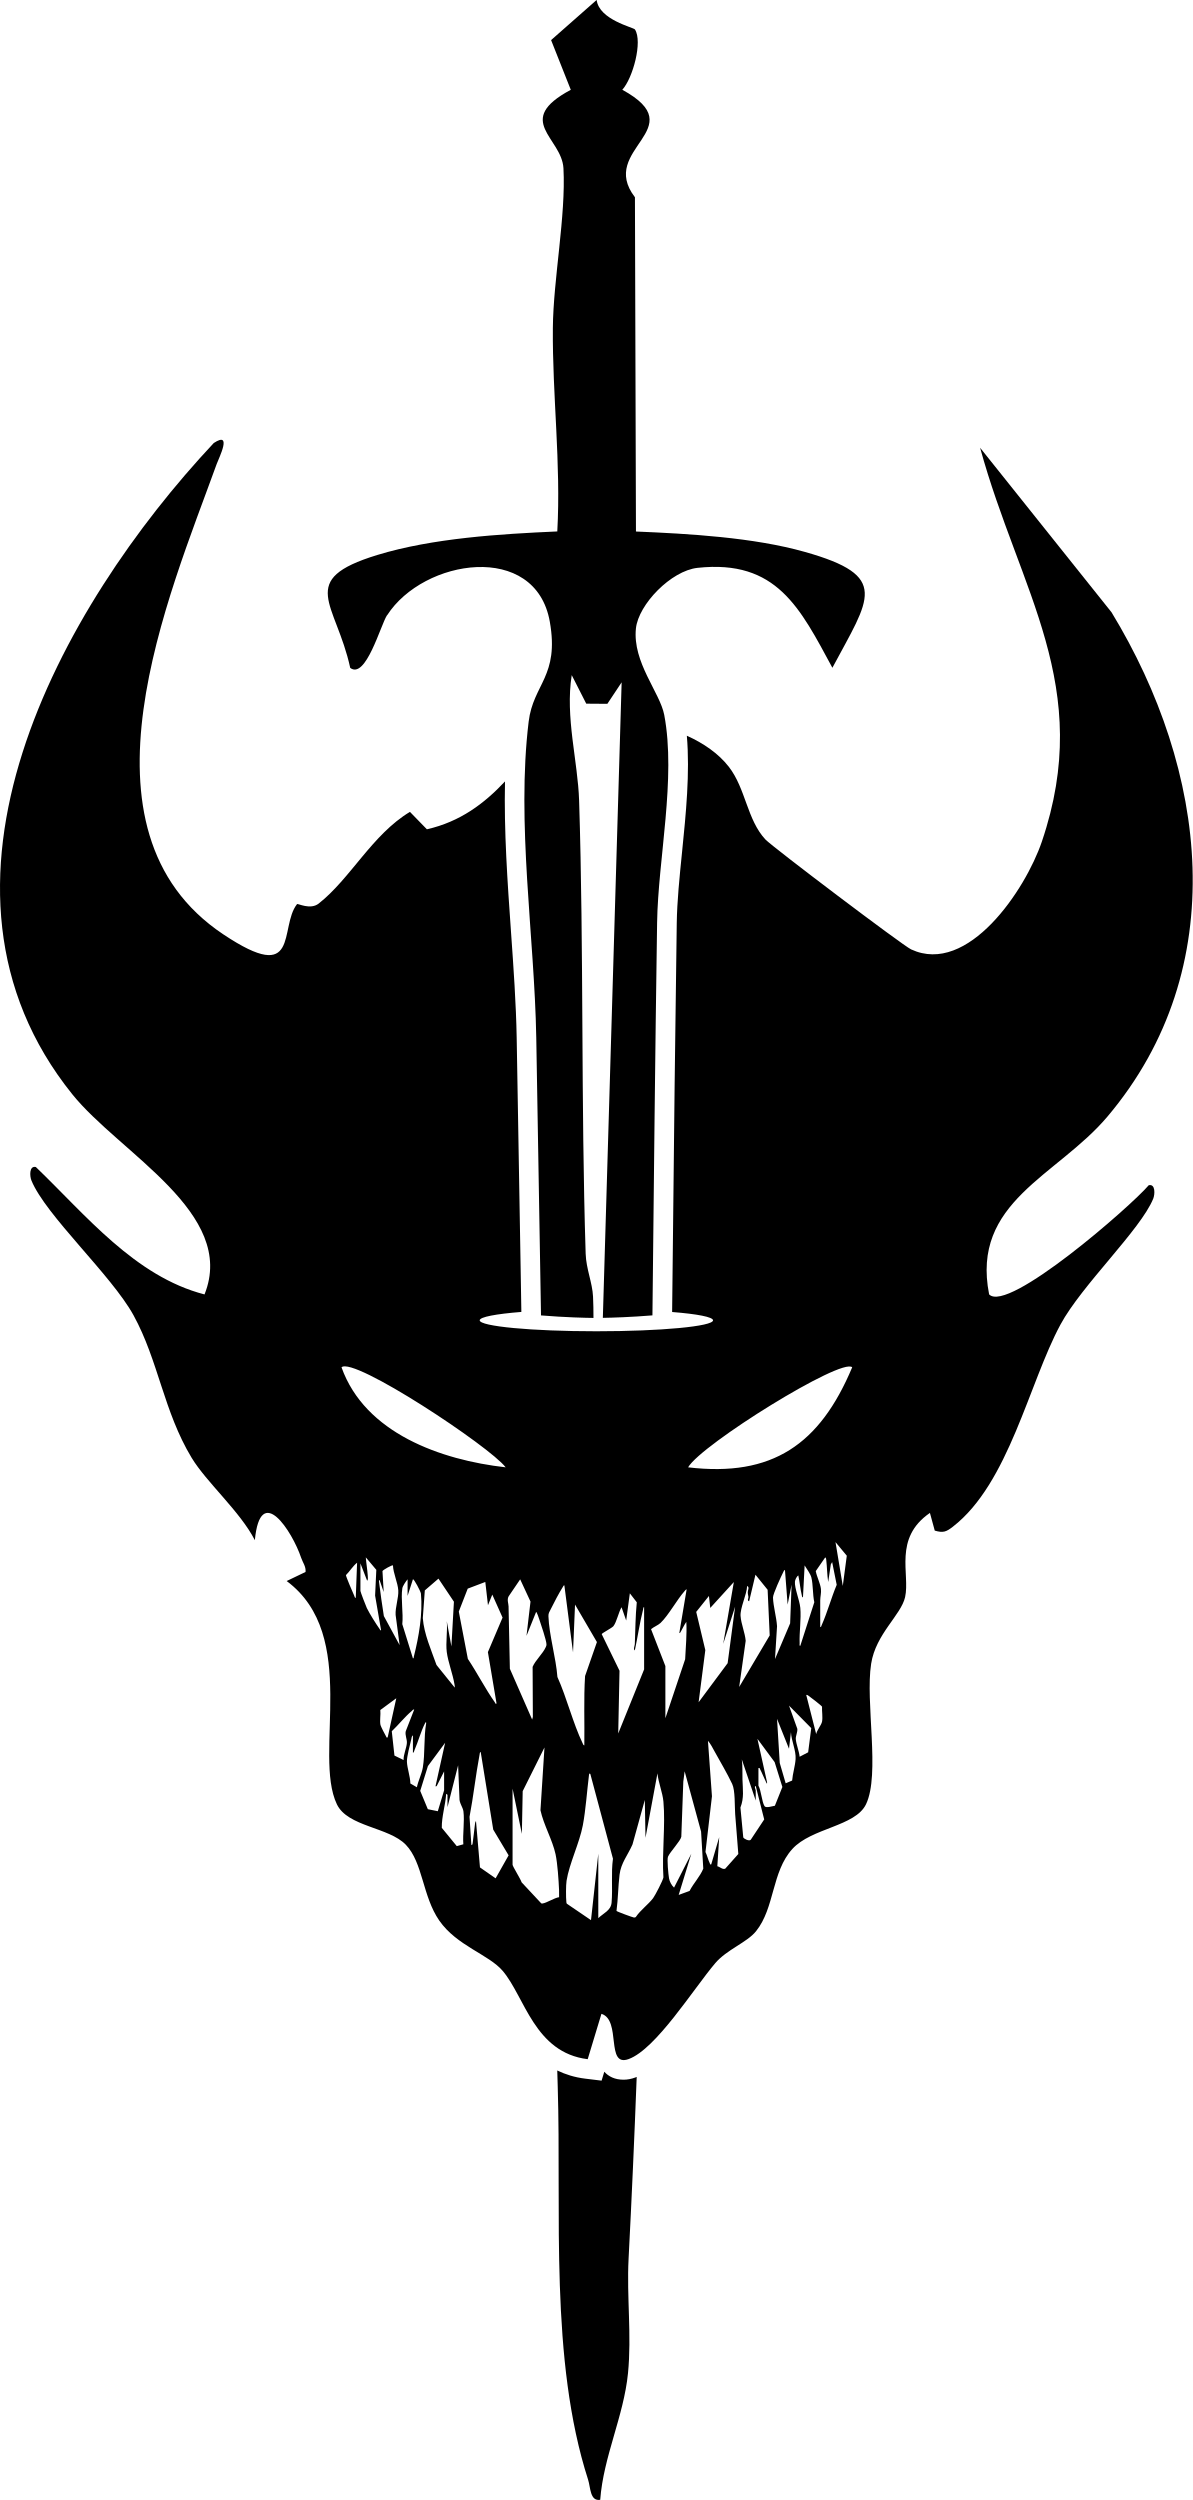
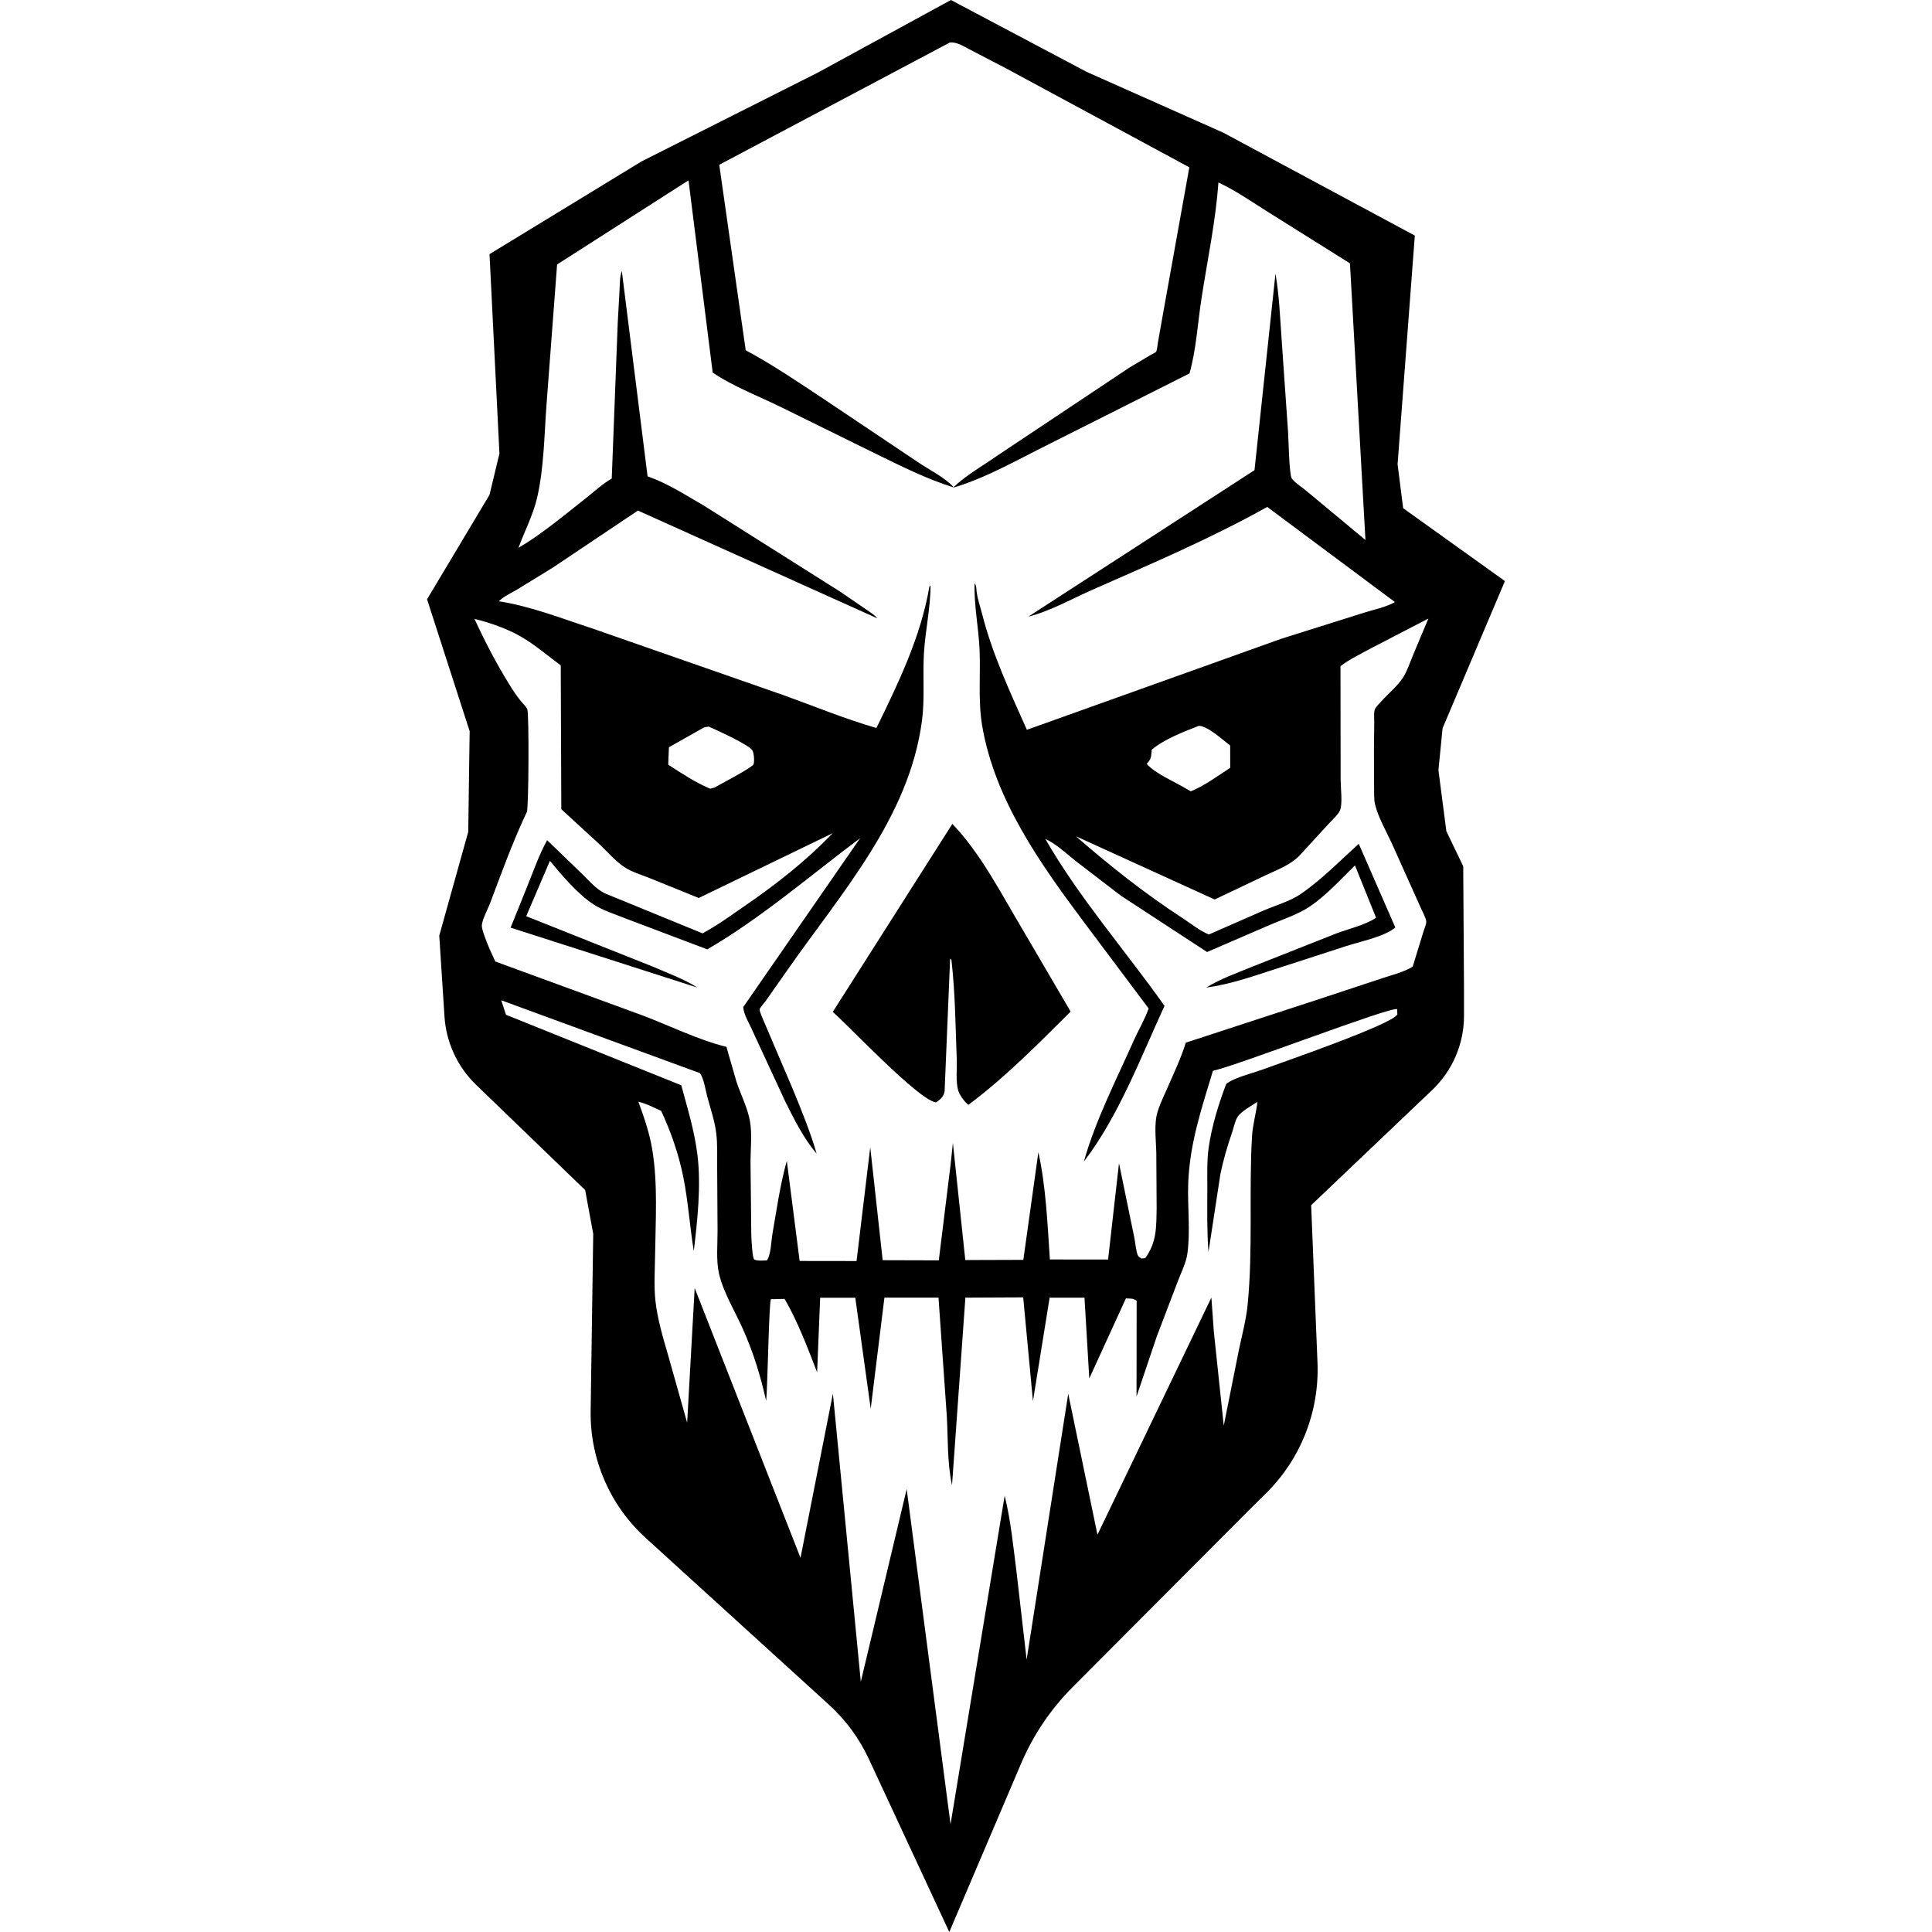
- <svg xmlns="http://www.w3.org/2000/svg" id="Layer_2" data-name="Layer 2" viewBox="0 0 304.01 637.23">
+ <svg xmlns="http://www.w3.org/2000/svg" id="Layer_2" data-name="Layer 2" viewBox="0 0 1850 1850">
+   <defs>
+     <style>
+       .cls-1 {
+         fill: none;
+       }
+     </style>
+   </defs>
  <g id="Layer_1-2" data-name="Layer 1">
    <g>
-       <path d="M162.29,529.39c-.12.05-.24.11-.36.15-1.03.38-2.03.56-2.99.56-2.26,0-3.83-.83-4.91-2.03l-.69,2.27-4.18-.51c-2.71-.33-5.05-1.08-7.12-2.08.04,1.36.07,2.72.12,4.07.98,32.15-2.13,69.56,7.75,100.26.62,1.92.46,5.53,3.08,5.1.81-10.98,6-21.32,7.08-32.26.96-9.65-.35-19.49.15-29.15.8-15.44,1.48-30.91,2.07-46.39Z" />
-       <path d="M292.81,302.1c-4.47,5.27-35.92,32.75-40.69,27.83-4.66-23.6,17.29-30.1,30.15-45.31,32.05-37.94,25.45-88.47,1.05-128.55l-33.5-41.94c10.01,36.54,29.19,60.81,15.73,100.42-4.15,12.22-18.82,34.19-33.32,27.44-2.11-.98-35.41-26.16-37.14-28.02-4.7-5.06-5-12.98-9.33-18.54-2.65-3.39-6.46-6-10.69-7.9.81,9.52-.22,19.78-1.23,29.76-.65,6.41-1.26,12.47-1.34,17.96-.41,27.61-.71,55.74-1,82.95-.06,5.4-.12,10.81-.18,16.22,6.38.51,10.43,1.27,10.43,2.12,0,1.54-13.31,2.79-29.74,2.79s-29.74-1.25-29.74-2.79c0-.86,4.13-1.62,10.62-2.14-.06-3.83-.13-7.68-.19-11.49-.33-19.44-.65-38.9-1-58.35-.16-8.76-.79-17.71-1.46-27.18-.89-12.62-1.8-25.55-1.52-38.2-5.28,5.64-11.42,10.27-19.91,12.2l-4.32-4.44c-9.62,5.78-15.19,17.05-23.27,23.38-2.13,1.67-5.33-.1-5.51.13-4.68,5.97.98,20.91-18.79,7.71-39.88-26.61-13.81-86.31-1.7-119.86.57-1.57,4.11-8.55-.73-5.38C15.19,154.86-24.15,225.97,18.42,278.91c12.13,15.08,42.03,30.27,33.71,51.03-17.75-4.59-30.27-20.25-43-32.48-1.73-.37-1.56,2.36-1.12,3.43,3.62,8.88,20.41,24.13,26.03,34.37,6.33,11.54,7.67,24.49,14.79,36.29,3.79,6.28,12.38,13.71,16.13,21.03,1.41-14.89,9.54-2.25,11.81,4.51.4,1.19,1.26,2.22,1.11,3.59l-4.81,2.31c18.74,13.94,6.65,44.05,12.8,56.91,2.75,5.75,13.22,5.79,17.57,10.31,4.37,4.53,4.24,13.14,8.53,19.33,4.47,6.44,12.61,8.63,16.18,12.84,5.64,6.66,8.09,20.82,21.65,22.49l3.5-11.56c5.15,1.59.99,13.7,6.94,11.53,6.96-2.54,16.51-17.88,22.05-24.42,2.97-3.51,8.11-5.29,10.42-8.17,4.8-5.98,3.95-15.11,9.24-20.95,4.89-5.4,16.07-5.74,18.79-11.41,3.66-7.65-.23-26.03,1.31-35.83,1.19-7.6,7.62-12.39,8.65-16.96,1.32-5.89-3.07-15.01,6.33-21.47l1.23,4.51c2.17.63,2.92.32,4.61-.99,14.29-11.07,19.39-36.61,27.43-51.52,5.42-10.06,20.4-24.14,23.65-32.1.43-1.07.61-3.8-1.12-3.43ZM156.37,414.47c.81-1.04,1.31-3.57,2.06-4.8l1.18,3.39.93-6.94,1.77,2.29c-.35,3.54-.36,7.11-.5,10.66-.02.42-.45,1.32,0,1.61.75-3.48,1.24-7.05,2.12-10.5.05-.19-.01-.55.25-.51v15.84l-6.6,16.34.33-15.99-4.54-9.33c.02-.25,2.62-1.57,3-2.05ZM140.38,410.17c.83-1.69,2.11-4.13,3.1-5.7.09-.15.16-.38.37-.39l2.21,17.1.51-12.19,5.58,9.56-3.02,8.66c-.37,5.88-.1,11.79-.19,17.68-.25-.04-.33-.31-.42-.51-2.51-5.23-4.03-11.58-6.44-16.93-.37-4.94-2.12-10.65-2.29-15.51-.03-.75.28-1.14.59-1.77ZM87.05,348.52c2.97-2.88,37.86,20.23,41.84,25.49-16.51-1.87-35.84-8.68-41.84-25.49ZM113.88,421.1c.32,2.51,1.53,5.58,1.96,8.21.05.29.11.56.07.85l-4.65-5.77c-1.34-3.8-3.19-7.91-3.49-11.94l.51-7.07,3.48-3,3.94,5.88-.64,11.4-1.18-6.43c.23,2.47-.31,5.47,0,7.88ZM102.55,404.85c.09-.61.93-1.81,1.34-2.3v4.23l1.36-4.23c.25-.19,1.99,3.13,2.04,3.63.49,5.17-.53,11.01-1.79,16.01-.05.19,0,.55-.25.51l-2.71-8.72c.3-2.79-.41-6.45.01-9.14ZM97.48,400.47c.1-.3,2.5-1.64,2.68-1.47.08,2.04,1.23,4.4,1.36,6.36.12,1.89-.8,4.31-.68,6.27l1.02,7.7-4.02-7.41c-.46-2.91-.88-5.84-1.23-8.76-.02-.14-.06-.61.17-.33l1.02,2.96-.31-5.31ZM90.68,407.3c-.29-.04-.29-.34-.38-.54-.29-.61-2.17-5-2.12-5.28,1.01-1,1.73-2.28,2.84-3.16l-.34,8.98ZM93.53,409.95c-.22-.45-1.66-4.2-1.66-4.43v-7.03l1.7,4.4c.31-.12.18-.99.17-1.27-.1-1.55-.39-3.11-.5-4.66l2.68,3.18-.31,6.56,1.52,8.81c-.11.23-.33-.22-.38-.3-.93-1.33-2.51-3.83-3.21-5.26ZM98.43,442.64c-.25-.38-1.37-2.6-1.45-2.95-.23-1.12.09-2.65-.04-3.82l4.07-3-2.2,9.99c-.4.08-.27-.05-.38-.22ZM102.87,448.62l-2.33-1.14-.68-6.2c1.7-1.61,3.35-3.71,5.13-5.2.19-.16.28-.41.59-.34l-2.16,5.54c-.23.98.36,2.03.29,2.99-.09,1.31-.89,2.95-.84,4.34ZM104.6,454.6c-.03-1.79-.81-3.84-.88-5.56-.05-1.2.78-4.35,1.1-5.67.07-.27.11-.93.43-1.01v4.4c.25,0,.32-.48.41-.69.93-2.13,1.65-4.83,2.67-6.81.11-.21.29-.55.3-.04-.64,3.6-.26,7.78-.86,11.33-.27,1.58-1.18,3.4-1.51,5.01l-1.66-.96ZM111.59,461.66l-2.54-.51-1.94-4.67,1.96-6.32,4.39-5.94-2.46,11.1.3-.04,1.9-3.77v4.83l-1.61,5.34ZM118.09,470.1l-1.66.46-3.82-4.66c-.05-2.87.93-5.76,1.11-8.65.11-.01.34.23.34.25v3.13l2.71-10.67.34,8.38c-.07,1.22.89,2.32,1.02,3.39.31,2.55-.22,5.75-.03,8.36ZM116.95,410.76l2.27-5.83,4.48-1.7.68,5.93,1.1-2.71,2.62,5.86-3.74,8.8,2.21,13.12c-.43.1-.3-.12-.44-.32-2.46-3.49-4.5-7.51-6.88-11.08l-2.31-12.07ZM126.33,478.77l-3.99-2.78-1.01-11.78c-.24.1-.27.86-.31,1.12-.21,1.45-.3,2.94-.53,4.38-.04.25,0,.52-.34.59l-.47-7.2c1-5.26,1.57-10.61,2.56-15.87.04-.19.03-.67.29-.64l3.19,19.76,3.92,6.56-3.31,5.86ZM129.64,409.58c-.02-.85-.47-1.83.01-2.69l2.94-4.33,2.63,5.67-1.02,8.73,2.45-6.09c.19,0,.71,1.6.81,1.9.41,1.22,1.8,5.3,1.83,6.32.01.37-.07.51-.21.81-.68,1.56-2.63,3.3-3.32,4.97l.06,12.76-.18.67-5.68-12.95-.33-15.76ZM138.31,485.18c-.14.02-.26.04-.37-.05l-4.99-5.35c-.2-.76-2.3-4.05-2.3-4.48v-19.39l2.37,11.52.21-10.88,5.55-11.13-1.02,16c.8,3.71,3.07,7.59,3.85,11.22.5,2.35.78,6.61.89,9.1.03.61-.02,1.23.01,1.84-1.22.17-3.14,1.45-4.2,1.6ZM155.89,484.95c-.17,2.03-2.06,2.68-3.39,3.97v-16.43l-1.86,16.94-6.1-4.15c-.17-.13-.16-.31-.18-.5-.13-1.09-.12-4.32.05-5.39.69-4.38,3.29-9.6,4.15-14.14.76-4.05,1.05-8.69,1.57-12.83.03-.23.11-.53.34-.25l5.77,21.6c-.51,3.61-.04,7.58-.35,11.18ZM169.1,478.52c-.09.73-2.11,4.62-2.64,5.32-1.22,1.6-3.23,3.05-4.38,4.77-.14.15-.31.16-.5.15-.24-.01-4.3-1.49-4.44-1.68.41-3.05.41-6.18.78-9.24.35-2.99,2.13-5.01,3.3-7.71l3.14-11.34.17,9.65,3.05-16.43c.22,2.35,1.32,4.9,1.52,7.2.55,6.15-.41,13.08,0,19.31ZM165.95,415.26c.65-.56,1.82-1.02,2.41-1.58,2.08-1.99,4.12-5.85,6.16-8.15.14-.16.29-.38.5-.43l-1.86,11.09c.12.24.33-.22.37-.3.48-.82.86-1.71,1.41-2.49.17,3.16-.15,6.36-.3,9.53l-5.04,15.03v-13.29l-3.65-9.4ZM175.78,481.98l-2.79,1.02,3.22-10.5-4.4,8.64c-.62-.55-1.14-1.55-1.28-2.36-.17-.96-.55-4.83-.26-5.53.54-1.26,3.19-3.99,3.39-5.08l.51-14.06.34-2.62,4.19,15.37.56,9.44c-.81,2.02-2.48,3.7-3.48,5.66ZM187.38,409.5l-1.91,14.43-7.4,9.96,1.71-13.29-2.32-9.74,3.24-4.06.34,3.05,6.01-6.6-2.71,15.75,3.04-9.48ZM184.84,476.31c-.64.3-1.36-.48-2-.62l.48-7.42-2.03,6.94c-.44.08-.26-.06-.35-.24-.45-.88-.68-2.01-1.12-2.91l1.65-14.2-1.02-14.15c.69.8,1.21,1.84,1.72,2.77,1.45,2.62,3.2,5.57,4.46,8.24.79,1.66.61,5.67.76,7.71.25,3.38.56,6.76.8,10.14l-3.34,3.75ZM188.76,411.93c-.13-2.11,1.57-5.43,1.68-7.68.67.31.15,1.08.16,1.61,0,.48.14.82.17,1.21.03.38-.41.88.18,1.08l1.61-6.77,3.1,3.84.53,11.64-7.78,13.14,1.66-11.77c-.16-1.99-1.18-4.37-1.3-6.29ZM191.36,468.94c-.38.44-1.8-.24-1.91-.62l-.72-7.59c.97-2.52.59-4.58.52-7.12-.05-1.73.06-3.44-.17-5.16l3.55,10.5c-.04-.87.05-1.76,0-2.62,0-.16-.48-1,0-1.1l2.16,8.53-3.43,5.18ZM197.51,460.27c-.64.09-2.28.68-2.64.1-.7-1.15-.83-3.91-1.55-5.22v-4.49c.39-.07.27.02.38.22.56,1.04,1.05,2.37,1.61,3.47.2.39.21.38.21-.04l-2.46-11.1,4.39,5.94,1.97,6.34-1.91,4.78ZM197.03,407.2c-.03-.88,2.09-5.44,2.63-6.51.1-.2.16-.47.42-.51l.68,8.81,1.01-5.08-.37,9.87-3.86,9.1.52-8.38c-.15-2.34-.95-5-1.03-7.29ZM201.92,453.84l-1.66.71-1.51-5.18-.69-11.25,3.05,7.62.5-4.23c.1,2.22,1.32,4.68,1.18,6.86-.11,1.75-.74,3.7-.88,5.47ZM205.99,446.65l-2.17,1.13c-.12-1.38-.9-3.22-.98-4.53-.05-.76.49-1.79.39-2.59l-2.12-5.92,5.67,5.74-.79,6.18ZM203.98,409.76c-.17-1.86-1.48-4.94-1.36-6.6.03-.48.45-1.34.86-1.61.37,1.66.5,3.47.9,5.12.04.17.05.51.29.47l.42-8.13c.48.78,1.5,2.19,1.71,3.03.48,1.91.32,4.38.76,6.36l-3.57,11.1c-.29.04-.16-.39-.17-.59-.11-2.96.43-6.15.17-9.14ZM209.53,438.84c-.19.91-1.31,2.16-1.49,3.17l-2.54-9.99c.28-.05.46.13.66.27.42.28,3.3,2.51,3.37,2.73-.06,1.15.22,2.73,0,3.82ZM209.45,414.2c-.09.21-.09.5-.38.55.03-2.29-.04-4.58,0-6.87.01-.92.29-1.84.18-2.87-.16-1.42-1.06-3.11-1.32-4.55l2.41-3.49c.23.15.23.34.26.59.22,1.88.21,3.81.5,5.68l.67-4.49.34-.59,1.16,5.8c-1.39,3.31-2.37,6.99-3.82,10.25ZM214.82,404.25l-1.86-11.18,2.88,3.47-1.02,7.7ZM175.39,374.01c3.4-5.84,39.16-28.06,41.83-25.5-8.27,19.7-20.36,28.04-41.83,25.5Z" />
-       <path d="M98.68,156.82c9.26-14.42,37.83-18.86,41.46,1.64,2.47,13.97-4.22,15.85-5.39,25.48-3.15,25.94,1.48,54.66,1.94,80.54.42,23.62.81,47.22,1.21,70.81,6.26.51,11.51.62,13.37.64,0-1.81-.02-3.63-.11-5.44-.17-3.56-1.75-7.03-1.88-10.93-1.22-38.49-.45-77.02-1.67-115.51-.32-10.05-3.58-21.23-1.88-31.97l3.7,7.28,5.38.04,3.64-5.48-4.79,161.99c2.4-.04,7.15-.18,12.64-.63.36-33.41.69-66.79,1.19-100.1.24-16.19,4.88-36.79,1.82-52.95-1.08-5.7-8.12-13.41-7.22-22.04.64-6.13,8.97-14.72,15.71-15.45,20.18-2.18,26.14,10.25,34.37,25.47,9.51-17.84,14.82-23.37-7.01-29.53-13.16-3.72-29.71-4.64-43.06-5.2l-.26-85.2c-9.57-12.42,15.05-17.39-3.22-27.4,2.7-2.98,5.22-12.28,3.22-15.37-.35-.54-9.11-2.43-9.76-7.52l-11.61,10.23,5.02,12.67c-14.66,7.85-2.29,12.17-1.87,20,.65,12.08-2.6,28.35-2.7,40.69-.15,17.18,2.09,34.59,1.13,51.88-14.44.64-31.79,1.69-45.91,6.01-20.7,6.34-10.49,12.1-6.87,28.77,3.96,3.02,7.73-10.87,9.38-13.43Z" />
+       <g>
+         <path d="M1384.95,795.82l-7.57-58.37,3.97-40.1,59.7-140.94-97.44-69.78-5.34-42.05,16.49-219-183.36-98.52-131.02-58.3L910.58,0l-127.63,69.61-168.45,84.85-145.76,88.89,9.5,190.89-9.5,39.58-59.81,100.03,40.8,126.33-.64,43.73-.71,52.57-27.76,99.45,5,77.43c1.6,24.84,12.42,48.19,30.34,65.48l104.36,100.7,7.73,41.98-2.47,169.63c-.67,46.15,18.49,90.37,52.63,121.44l175.66,159.86c15.99,14.55,28.91,32.14,38.03,51.74l77.1,165.83,68.75-161.34c11.64-27.3,28.38-52.14,49.33-73.16l168.97-169.52,16.31-16.14c33.22-32.87,51.08-78.2,49.21-124.9l-6.06-150.89,115.95-110.39c19.41-18.48,30.4-44.12,30.4-70.92v-26.63l-.74-116.63-16.18-33.65ZM1207.81,1024.54c-9.27,3.41-26.37,7.37-33.71,13.52-7.32,19.45-13.81,40.32-16.73,60.95-1.84,12.99-1.23,26.85-1.28,39.96-.07,19.95-.41,39.97,1.1,59.87l11.37-74.35c2.77-13.69,6.64-26.72,11.17-39.91,1.47-4.29,2.84-11.11,5.16-14.87,3.32-5.39,13.84-11.12,19.12-14.63-1.16,11.14-4.48,21.7-5.14,33.12-3.09,53.35,1.04,107.5-4.16,160.86-1.4,14.38-5.28,28.87-8.29,43.03l-14.61,73.11-9.51-90.31-2.33-32.38-109.09,227.05-27.99-134.95-39.83,254.63-9.78-84.88c-3.09-24.09-5.41-48.56-11.26-72.14l-51.82,314.61-42-320.95-43.93,184.5-26.72-275.86-31.02,157.18-101.34-258.33-7.2,128.92-17.99-63.69c-4.94-17.21-10.57-35.61-12.44-53.48-1.47-14.15-.47-29.04-.28-43.26.44-33.38,2.76-68.29-2.75-101.34-2.63-15.78-7.75-30.54-13.23-45.51,7.39,1.57,14.82,5.64,21.76,8.66,9.41,20.11,16.84,41.53,21.22,63.32,4.69,23.34,6.22,47.49,10.07,71.04,3.48-29.29,7.06-62.18,3.57-91.51-2.75-23.13-9.52-44.9-15.56-67.31l-167.88-67.53-4.49-13.85h0s0,0,0,0h0s190.28,69.76,190.28,69.76c3.84,5.57,5.24,15.94,7.01,22.62,3.01,11.32,7.06,23.02,8.53,34.65,1.36,10.79.81,22.41.92,33.32l.37,60.14c.06,13.03-1.48,28.45,1.35,41.08,3.98,17.75,15.7,36.9,23.14,53.7,10.1,22.8,16.53,44.07,22.04,68.28,1.4-12.09,2.64-94.4,4.59-97.31l13.09-.29c12.58,21.57,22.1,47.02,31.14,70.31l2.89-71.42h33.65s14.76,106.3,14.76,106.3l13.13-106.4h51.79s7.92,112.94,7.92,112.94c1.3,22.3.3,44.75,5.02,66.71l12.8-179.65,55.36-.27,9.34,99.35,15.97-99.04h33.37s4.6,77.33,4.6,77.33l35.06-76.64c4.25.21,6.72-.23,10.3,2.18l-.12,91.78,19.3-57.28,20.32-53.3c3-7.84,7.78-17.44,8.99-25.72,3.17-21.65.06-46.14.9-68.2,1.44-37.88,12.77-71.44,23.66-107.39,23.93-5.22,169.27-61.39,176.37-59.08l.22,5.09c-5.3,9.82-111.95,46.45-130.23,53.17ZM1315.94,691.14l-.31,26.36.14,35.87c.11,5.4-.29,11.82.97,17.03,2.9,12,10.33,25.03,15.63,36.33l27.55,61.35c1.44,3.5,5.6,10.84,5.83,14.39.13,2.17-2.06,7.31-2.7,9.53l-10.31,33.61c-8.25,5.22-19.98,8.01-29.31,11.16l-57.97,19.17-129.97,42.48c-4.98,15.86-12.22,30.84-18.83,46.05-3.54,8.15-8.32,17.44-9.59,26.27-1.5,10.4-.15,22.29.16,32.83l.32,53.51c-.35,18.37.15,32.16-10.9,47.69l-3.64.35c-1.07-.86-2.44-1.43-3.2-2.56-1.77-2.64-2.83-13.56-3.61-17.35l-14.7-71.37-10.44,92.21-55.76-.03c-2.21-33.41-3.75-70.04-11-102.66l-14.41,103.03-55.57.17-11.87-112.15-2.17,20.53-11.33,91.92-53.74-.15-11.9-108.12-13.11,108.93-54.49-.07-12.29-95.83c-6.27,22.06-9.82,47.17-13.77,69.91-1.2,6.93-1.4,20.27-5.42,25.39-3.66.05-8.47.69-11.86-.78-2.04-.88-2.78-19.75-2.96-22.89l-.76-71.76c.13-12.19,1.58-25.86-.52-37.89-2.21-12.62-8.68-25.25-12.81-37.43l-9.75-33.78c-27.08-6.65-53.97-20.09-80.11-30l-141.19-51.71-5.58-12.23c-1.87-4.81-7.79-18.24-7.27-22.77.7-6.13,5.79-15.24,8.06-21.29,10.44-27.78,20.66-55.92,33.13-82.87l1.9-4.1c1.8-4.66,2.13-92.69.48-98.1-.65-2.12-4.86-6.28-6.25-7.99-4.13-5.08-7.68-10.52-11.13-16.09-12.31-19.86-23.52-41.34-33.22-62.59,14.88,3.55,31.58,9.48,44.85,17.18,13.08,7.6,25.51,18.29,37.71,27.31l.54,137.73,36.82,33.79c7.37,7.01,14.88,15.72,23.3,21.46,7.15,4.87,16.94,7.62,25.01,10.92l46.49,18.83,128.22-62.03c-25.66,26.73-54.26,49.08-84.71,70-13.1,9-25.86,18.39-39.92,25.89l-90.09-36.9c-10.58-3.74-17.24-12.29-25.13-19.93l-33.57-32.36c-7.6,13.81-13.08,29.3-18.93,43.93l-16.04,39.79,178.92,57.42c-12.82-8.19-28.1-13.7-42.05-19.8l-121.93-48.57,22.69-52.98c11.43,13.8,26.87,32.05,41.93,41.79,8.94,5.78,20.64,9.37,30.55,13.38l78.25,29.57c52.35-30.55,97.98-70.28,146.32-106.45l-111.88,161.66c.15,6.98,6.37,16.84,9.13,23.41l30.93,66.79c8.61,17.27,17.63,35.45,30.16,50.23-5.94-20.71-14.46-41.43-22.63-61.38l-25.65-60.13c-.98-2.38-6.71-14.74-6.34-16.74.22-1.21,5.02-6.84,5.96-8.14l20.07-28.57c51.71-74.22,117.34-146.67,129.51-239.95,2.73-20.92.61-42.72,1.81-63.82,1.23-21.65,6.37-43.95,6.34-65.42l-1.13,1.33c-8.04,47.46-29.69,92.39-50.7,135.22-30.27-8.74-59.8-21.01-89.46-31.64l-182.75-63.76c-29.29-9.55-58.69-21.17-89.2-25.95,4.09-4.51,11.62-7.82,16.86-10.94l34.93-21.45,81.27-54.48,229.2,103.19c-2.4-3.2-7.54-6.25-10.81-8.62l-25.17-17.2-130-82.05c-16.7-9.65-34.01-20.86-52.14-27.44l-1.84-.64-24.66-196.63c-2.07,5.63-1.83,12.29-2.18,18.29l-1.7,30.69-5.77,149.76c-9.01,5.19-16.96,12.67-25.16,19.1-20.61,16.17-41.62,33.99-64.19,47.27,5.74-15.64,13.91-31.21,17.75-47.42,6.67-28.19,6.97-60.18,9.09-89.14l10.18-134.79,125.84-80.57,23.14,184.03c19.69,13.5,45.24,23.06,66.67,33.72l88.7,43.67c24.48,11.93,49.07,24.4,75.12,32.53.06-.06.12-.11.18-.17-8.04-9.12-24.1-17.03-34.41-24.12l-89.68-60.11c-24.53-16.24-49.03-32.91-74.95-46.87l-25.33-177.57,220.76-117.08h0c6.53-.73,12.82,3.44,18.47,6.33l36.51,19.01,174.38,94.15-23.66,131.68-6.35,35.61c-.38,1.95-.84,7.86-1.83,9.41-.3.47-4.42,2.51-4.9,2.79l-20.9,12.45-126.91,84.6c-13.59,9.53-29.18,18.26-41.19,29.73.09.1.19.2.28.31,32.15-9.61,63.26-27.86,93.35-42.63l132.26-66.57c6.4-22.41,7.86-48.04,11.39-71.11,5.67-37.09,13.68-74.28,16.3-111.72,16.77,7.7,32.65,18.99,48.33,28.74l77.64,48.68,14.83,264.89-56.52-46.97c-3.31-2.83-12.1-8.69-14.09-12.08-2.44-4.16-3.04-37.56-3.46-44.02l-6.29-90.4c-1.45-20.37-2.25-41.44-5.8-61.52l-20.08,188.15-216.63,140.3c21.13-5.39,42.35-17.39,62.36-26.21,55.91-24.64,113.13-49.02,166.46-78.9l122.3,91.08c-8.22,4.82-20.3,7.24-29.54,10.18l-79.07,24.9-243.84,87.25c-16.22-36.51-33-72.11-42.88-111.03-1.91-7.54-4.86-15.55-5.43-23.27-.19-2.54-.28-3.92-1.72-6.13-.81,20.5,3.84,42.81,4.73,63.59,1.02,23.78-1.51,49.16,2.45,72.65,11.97,71.01,55.76,132.54,97.82,188.79l61.63,82.23c-3.55,10.29-9.62,20.31-14.08,30.34-16.7,37.57-36.87,76.75-47.93,116.25,33.31-43.45,54.32-99.49,77.21-149.08-37.62-53.13-81.69-103.35-114.17-159.89,10.42,4.77,20.33,14.17,29.3,21.32l43.08,33.07,82.56,53.94,61.37-26.51c12.23-5.19,26.48-9.85,37.42-17.33,15.35-10.5,29.56-26.04,42.82-39.09l20.2,50.13c-9.96,6.8-26.73,10.76-38.26,15.09l-81.79,32.37c-13.96,5.8-29.77,11.32-42.52,19.37,21.65-2.81,43.99-10.5,64.69-17.25l68.88-22.33c13.21-4.38,37.14-9.04,47.42-17.96l-35-80.09c-17.8,16.04-36.2,34.93-56.04,48.36-9.68,6.55-24.21,10.84-35.14,15.52l-52.34,22.94c-8.32-3.34-16.85-10.19-24.46-15.15-36.74-23.98-69.77-50.08-102.86-78.91l132.88,60.54,49.59-23.57c11.1-5.17,22.6-9.43,31.39-18.23l27.87-30.35c3.16-3.55,9.23-8.84,11.12-13.12,2.68-6.09.63-22.14.63-29.08l-.14-109.1c9.02-6.8,19.91-12.03,29.85-17.39l54.29-28.14-14.7,35.04c-2.92,6.95-5.65,15.55-9.77,21.77-5.32,8.04-13.96,15.07-20.46,22.3-1.9,2.11-5.64,5.6-6.46,8.24-.96,3.09-.37,8.25-.42,11.5ZM639.85,732.24l.67-16.68,33.72-19.04h0s4.35-.79,4.35-.79c7.24,3.15,38.29,17.27,41.79,22.69,1.63,2.54,2.16,10.55,1.21,13.38-1.06,3.15-32.12,19.28-37.36,22.32l-4.19,1.12c-14.24-5.94-27.23-14.72-40.19-22.99ZM1177.99,735.23c-11.93,7.73-24.59,17.18-37.74,22.51l-4.92-2.8c-10.35-6.26-29.81-14.6-37.28-23.51,4.68-5.22,4.14-6.73,4.78-13.51,12.23-10.33,30.21-17,44.99-22.84h0c8-.48,23.06,13.53,30.14,18.79l.03,21.37Z" />
+         <path d="M911.93,788.92h0s-114.5,180.04-114.5,180.04c16.27,14.23,82.01,84.33,98.82,86.64,4.19-2.77,7.51-5.54,8.27-10.8l5.28-126.87,1.23,1.09c3.65,31.36,3.87,63.35,5.1,94.91.35,8.98-1.03,21.49,1.3,29.93,1.18,4.28,5.6,10.36,8.88,13.31l.99.76c35.3-26.32,66.74-58.29,97.9-89.28l-46.98-80.21c-20.03-33.58-39.06-71.04-66.29-99.52Z" />
+       </g>
+       <rect class="cls-1" width="1850" height="1850" />
    </g>
  </g>
</svg>
